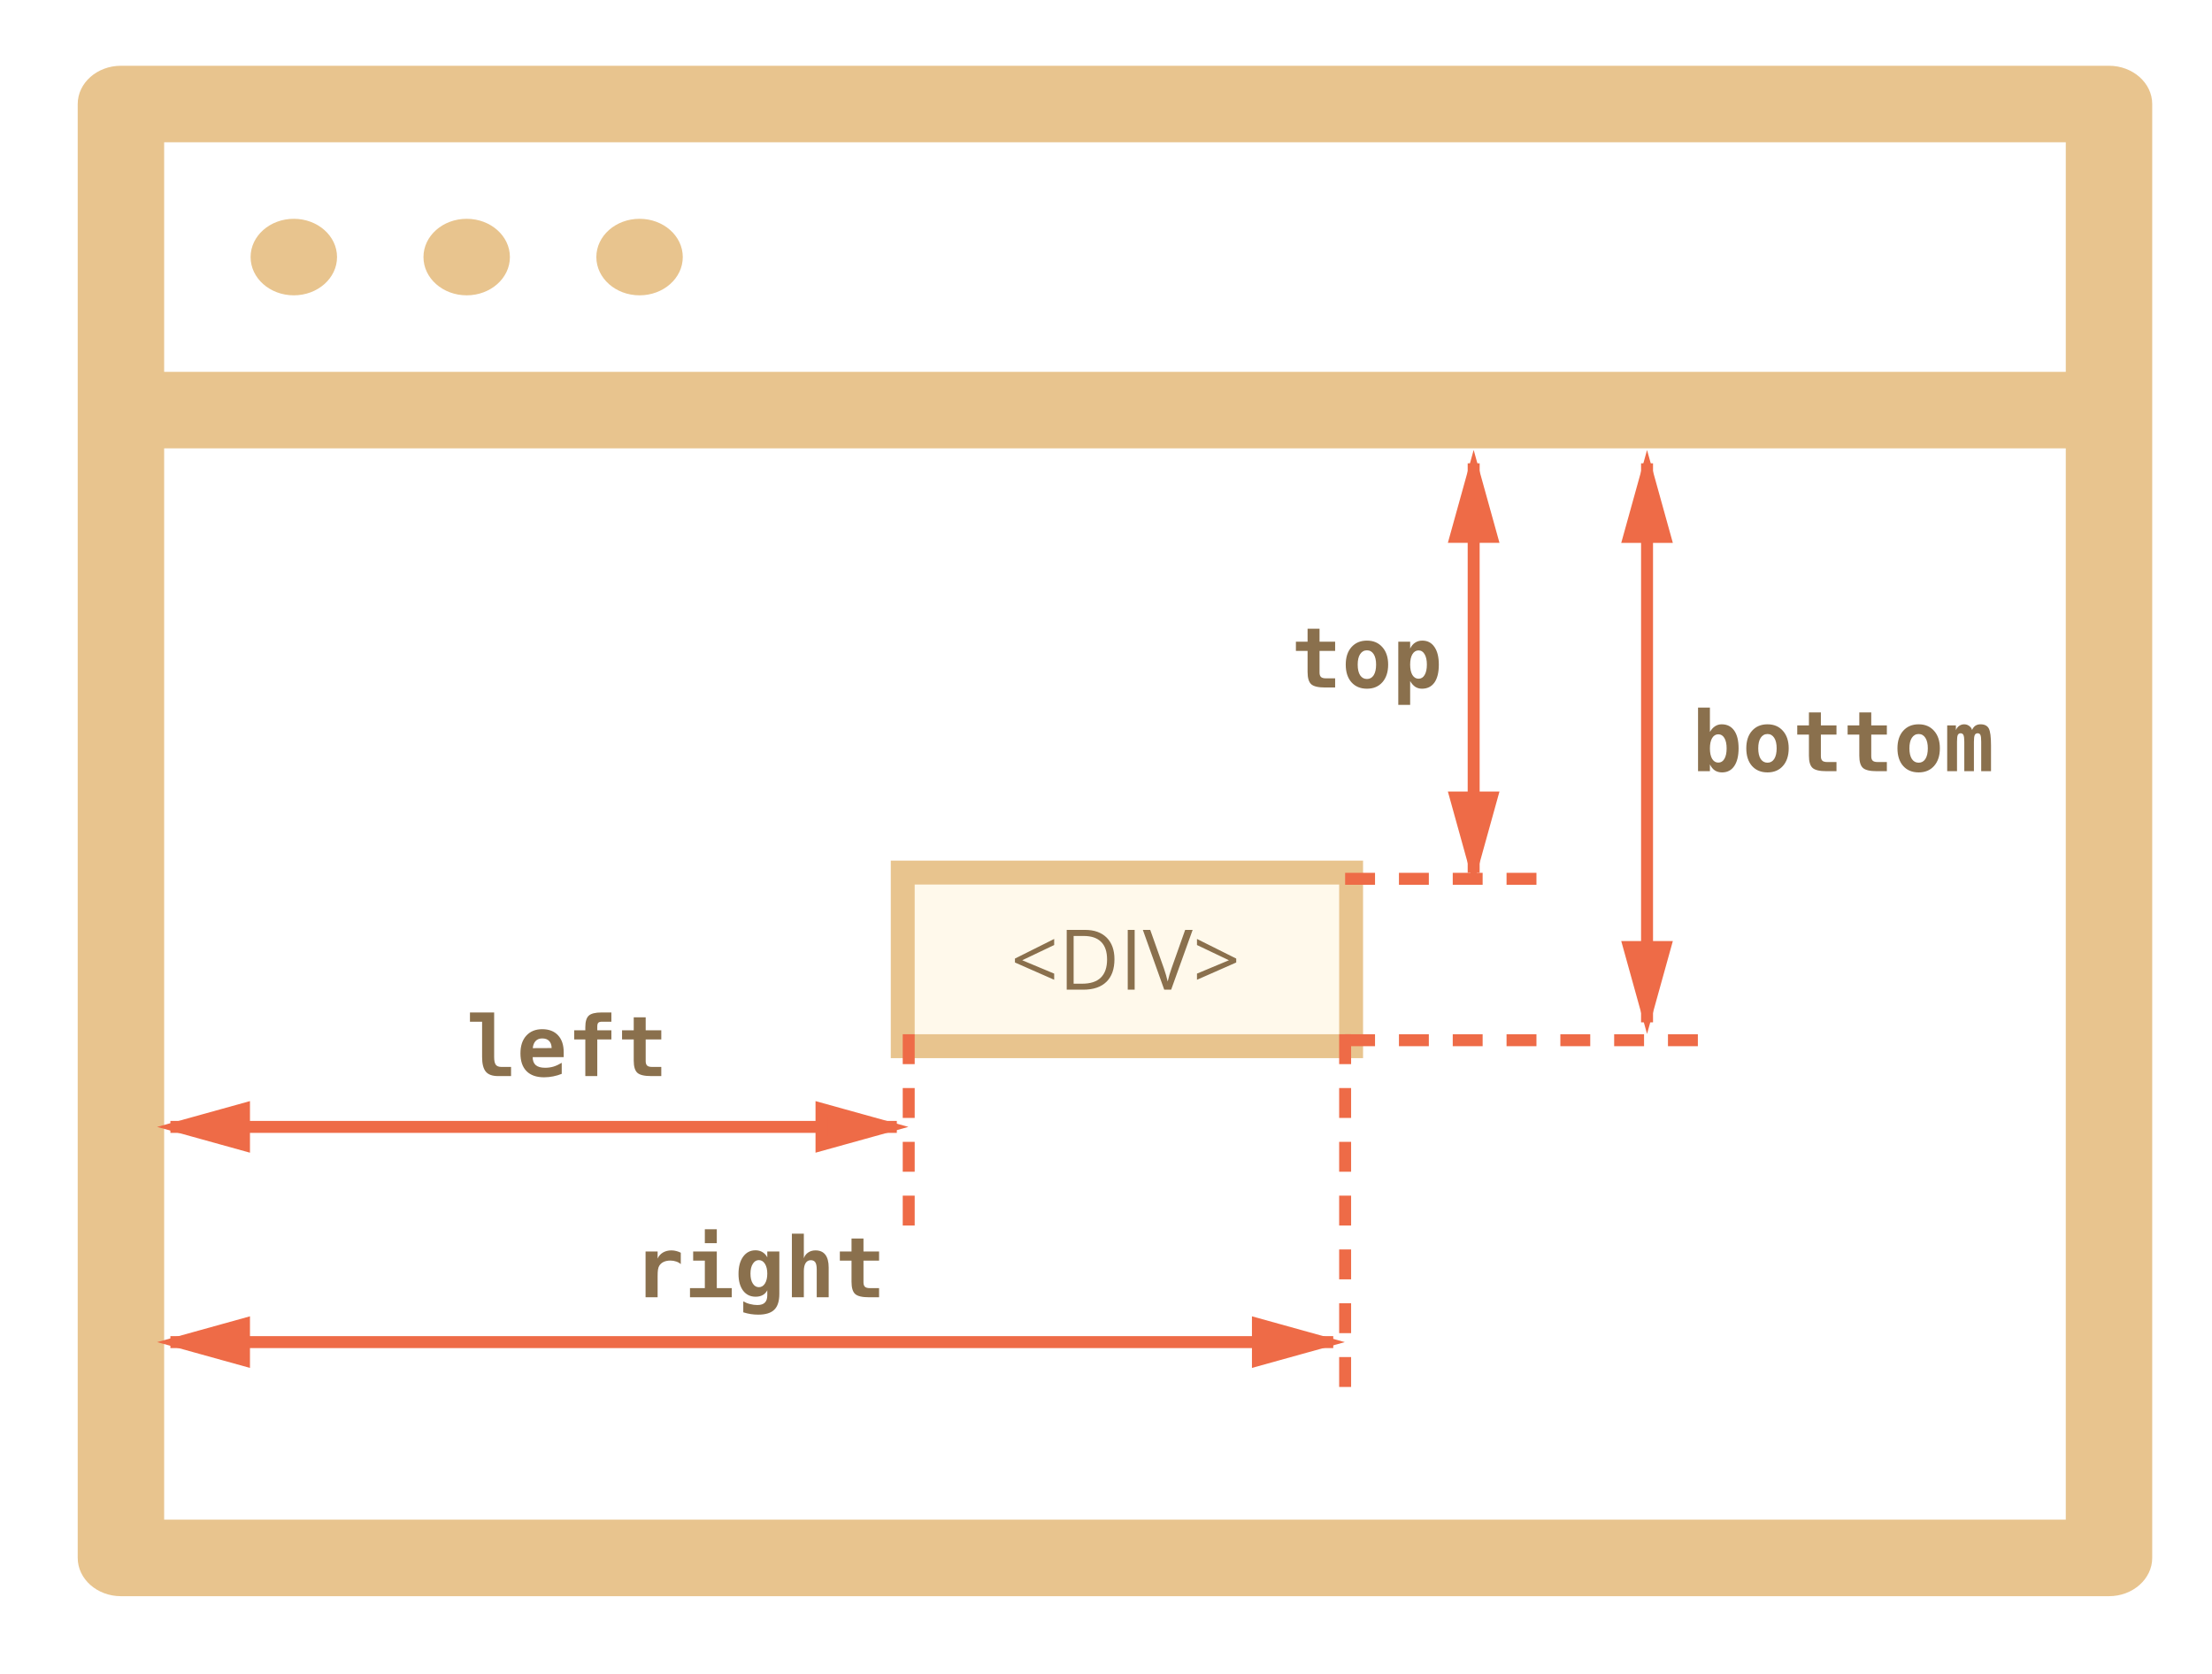
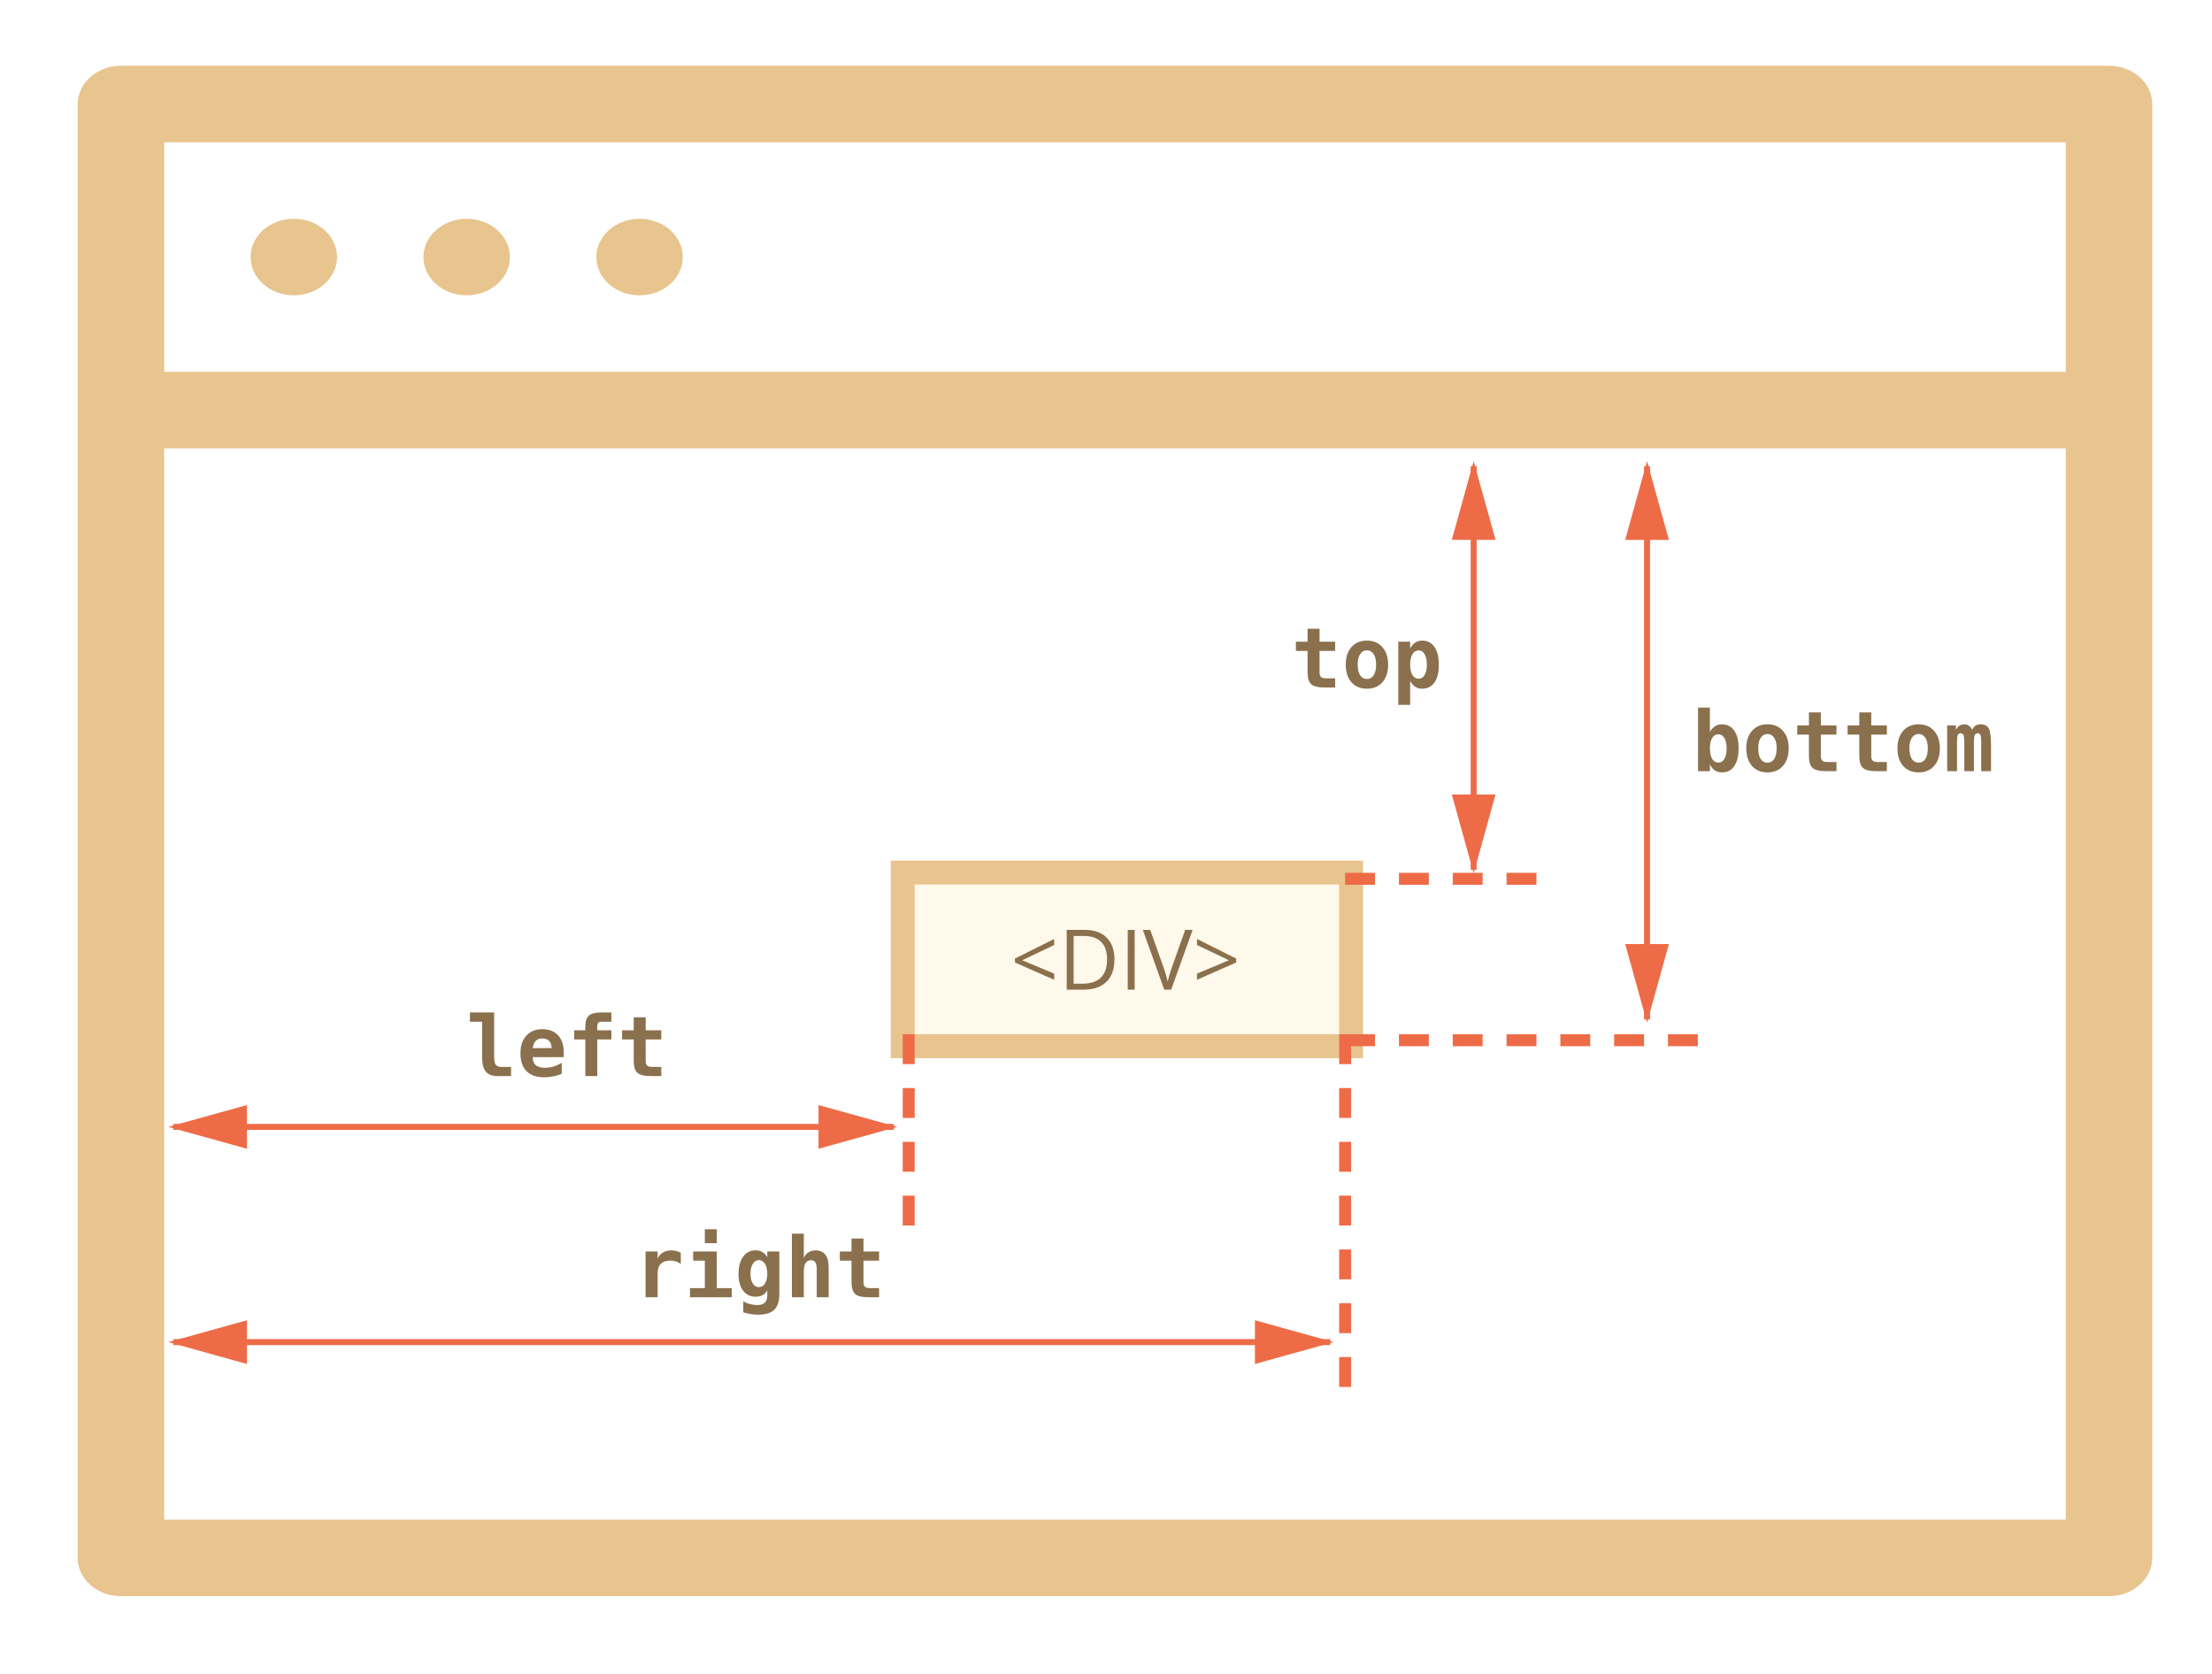
<svg xmlns="http://www.w3.org/2000/svg" width="370px" height="280px" viewBox="0 0 370 280" version="1.1">
  <defs />
  <g id="combined" stroke="none" stroke-width="1" fill="none" fill-rule="evenodd">
    <g id="coords.svg">
      <g id="noun_69008_cc" transform="translate(13, 11)" fill="#E8C48E">
        <path d="M339.771,256 L7.229,256 C3.239,256 0,253.12 0,249.6 L0,6.4 C0,2.88 3.239,0 7.229,0 L339.771,0 C343.747,0 347,2.88 347,6.4 L347,249.6 C347,253.12 343.747,256 339.771,256 L339.771,256 Z M14.458,243.2 L332.542,243.2 L332.542,12.8 L14.458,12.8 L14.458,243.2 L14.458,243.2 Z" id="Shape" />
        <path d="M332.542,64 L14.458,64 C10.468,64 7.229,61.12 7.229,57.6 C7.229,54.08 10.468,51.2 14.458,51.2 L332.542,51.2 C336.518,51.2 339.771,54.08 339.771,57.6 C339.771,61.12 336.518,64 332.542,64 L332.542,64 Z" id="Shape" />
        <path d="M43.375,32 C43.375,35.536 40.14,38.4 36.146,38.4 C32.152,38.4 28.917,35.536 28.917,32 C28.917,28.464 32.152,25.6 36.146,25.6 C40.14,25.6 43.375,28.464 43.375,32 L43.375,32 Z" id="Shape" />
        <path d="M72.292,32 C72.292,35.536 69.057,38.4 65.062,38.4 C61.068,38.4 57.833,35.536 57.833,32 C57.833,28.464 61.068,25.6 65.062,25.6 C69.057,25.6 72.292,28.464 72.292,32 L72.292,32 Z" id="Shape" />
        <path d="M101.208,32 C101.208,35.536 97.973,38.4 93.979,38.4 C89.985,38.4 86.75,35.536 86.75,32 C86.75,28.464 89.985,25.6 93.979,25.6 C97.973,25.6 101.208,28.464 101.208,32 L101.208,32 Z" id="Shape" />
      </g>
      <rect id="Rectangle-6" stroke="#E8C48E" stroke-width="4" fill="#FFF9EB" x="151" y="145.957" width="75" height="29.043" />
      <text id="&lt;DIV&gt;" font-family="Open Sans" font-size="14" font-weight="526" fill="#8A704D">
        <tspan x="169.052" y="165.544">&lt;DIV&gt;</tspan>
      </text>
      <text id="top" font-family="Consolas" font-size="14" font-weight="bold" fill="#8A704D">
        <tspan x="216" y="115">top</tspan>
      </text>
      <text id="bottom" font-family="Consolas" font-size="14" font-weight="bold" fill="#8A704D">
        <tspan x="283" y="129">bottom</tspan>
      </text>
      <path d="M226,174 L286,174" id="Line-28" stroke="#EE6B47" stroke-width="2" stroke-linecap="square" stroke-dasharray="3,6" />
      <path d="M225,174 L225,234" id="Line-30" stroke="#EE6B47" stroke-width="2" stroke-linecap="square" stroke-dasharray="3,6" />
      <path d="M226,147 L256,147" id="Line-29" stroke="#EE6B47" stroke-width="2" stroke-linecap="square" stroke-dasharray="3,6" />
      <path d="M152,204 L152,174" id="Line-31" stroke="#EE6B47" stroke-width="2" stroke-linecap="square" stroke-dasharray="3,6" />
      <text id="left" font-family="Consolas" font-size="14" font-weight="bold" fill="#8A704D">
        <tspan x="78" y="180">left</tspan>
      </text>
      <text id="right" font-family="Consolas" font-size="14" font-weight="bold" fill="#8A704D">
        <tspan x="106" y="217">right</tspan>
      </text>
-       <path d="M246.5,145 L246.5,78.5" id="Line" stroke="#EE6B47" stroke-width="2" stroke-linecap="square" fill="#EE6B47" />
-       <path id="Line-decoration-1" d="M246.5,79 C245.45,82.78 244.55,86.02 243.5,89.8 C245.6,89.8 247.4,89.8 249.5,89.8 C248.45,86.02 247.55,82.78 246.5,79 C246.5,79 246.5,79 246.5,79 Z" stroke="#EE6B47" stroke-width="2" stroke-linecap="square" fill="#EE6B47" />
-       <path id="Line-decoration-2" d="M246.5,144.2 C245.45,140.42 244.55,137.18 243.5,133.4 C245.6,133.4 247.4,133.4 249.5,133.4 C248.45,137.18 247.55,140.42 246.5,144.2 C246.5,144.2 246.5,144.2 246.5,144.2 Z" stroke="#EE6B47" stroke-width="2" stroke-linecap="square" fill="#EE6B47" />
-       <path d="M275.5,170.012 L275.5,78.5" id="Line" stroke="#EE6B47" stroke-width="2" stroke-linecap="square" fill="#EE6B47" />
-       <path id="Line-decoration-1" d="M275.5,79.012 C274.45,82.792 273.55,86.032 272.5,89.812 C274.6,89.812 276.4,89.812 278.5,89.812 C277.45,86.032 276.55,82.792 275.5,79.012 C275.5,79.012 275.5,79.012 275.5,79.012 Z" stroke="#EE6B47" stroke-width="2" stroke-linecap="square" fill="#EE6B47" />
-       <path id="Line-decoration-2" d="M275.5,169.212 C274.45,165.432 273.55,162.192 272.5,158.412 C274.6,158.412 276.4,158.412 278.5,158.412 C277.45,162.192 276.55,165.432 275.5,169.212 C275.5,169.212 275.5,169.212 275.5,169.212 Z" stroke="#EE6B47" stroke-width="2" stroke-linecap="square" fill="#EE6B47" />
-       <path d="M222.012,224.5 L29.502,224.5" id="Line-2" stroke="#EE6B47" stroke-width="2" stroke-linecap="square" fill="#EE6B47" />
-       <path id="Line-2-decoration-1" d="M30.012,224.5 C33.792,225.55 37.032,226.45 40.812,227.5 C40.812,225.4 40.812,223.6 40.812,221.5 C37.032,222.55 33.792,223.45 30.012,224.5 C30.012,224.5 30.012,224.5 30.012,224.5 Z" stroke="#EE6B47" stroke-width="2" stroke-linecap="square" fill="#EE6B47" />
-       <path id="Line-2-decoration-2" d="M221.212,224.5 C217.432,225.55 214.192,226.45 210.412,227.5 C210.412,225.4 210.412,223.6 210.412,221.5 C214.192,222.55 217.432,223.45 221.212,224.5 C221.212,224.5 221.212,224.5 221.212,224.5 Z" stroke="#EE6B47" stroke-width="2" stroke-linecap="square" fill="#EE6B47" />
-       <path d="M149.012,188.5 L29.502,188.5" id="Line-3" stroke="#EE6B47" stroke-width="2" stroke-linecap="square" fill="#EE6B47" />
-       <path id="Line-3-decoration-1" d="M30.012,188.5 C33.792,189.55 37.032,190.45 40.812,191.5 C40.812,189.4 40.812,187.6 40.812,185.5 C37.032,186.55 33.792,187.45 30.012,188.5 C30.012,188.5 30.012,188.5 30.012,188.5 Z" stroke="#EE6B47" stroke-width="2" stroke-linecap="square" fill="#EE6B47" />
-       <path id="Line-3-decoration-2" d="M148.212,188.5 C144.432,189.55 141.192,190.45 137.412,191.5 C137.412,189.4 137.412,187.6 137.412,185.5 C141.192,186.55 144.432,187.45 148.212,188.5 C148.212,188.5 148.212,188.5 148.212,188.5 Z" stroke="#EE6B47" stroke-width="2" stroke-linecap="square" fill="#EE6B47" />
+       <path d="M246.5,145 L246.5,78.5" id="Line" stroke="#EE6B47" stroke-linecap="square" fill="#EE6B47" />
+       <path id="Line-decoration-1" d="M246.5,79 C245.45,82.78 244.55,86.02 243.5,89.8 C245.6,89.8 247.4,89.8 249.5,89.8 C248.45,86.02 247.55,82.78 246.5,79 C246.5,79 246.5,79 246.5,79 Z" stroke="#EE6B47" stroke-linecap="square" fill="#EE6B47" />
+       <path id="Line-decoration-2" d="M246.5,144.2 C245.45,140.42 244.55,137.18 243.5,133.4 C245.6,133.4 247.4,133.4 249.5,133.4 C248.45,137.18 247.55,140.42 246.5,144.2 C246.5,144.2 246.5,144.2 246.5,144.2 Z" stroke="#EE6B47" stroke-linecap="square" fill="#EE6B47" />
+       <path d="M275.5,170.012 L275.5,78.5" id="Line" stroke="#EE6B47" stroke-linecap="square" fill="#EE6B47" />
+       <path id="Line-decoration-1" d="M275.5,79.012 C274.45,82.792 273.55,86.032 272.5,89.812 C274.6,89.812 276.4,89.812 278.5,89.812 C277.45,86.032 276.55,82.792 275.5,79.012 C275.5,79.012 275.5,79.012 275.5,79.012 Z" stroke="#EE6B47" stroke-linecap="square" fill="#EE6B47" />
+       <path id="Line-decoration-2" d="M275.5,169.212 C274.45,165.432 273.55,162.192 272.5,158.412 C274.6,158.412 276.4,158.412 278.5,158.412 C277.45,162.192 276.55,165.432 275.5,169.212 C275.5,169.212 275.5,169.212 275.5,169.212 Z" stroke="#EE6B47" stroke-linecap="square" fill="#EE6B47" />
+       <path d="M222.012,224.5 L29.502,224.5" id="Line-2" stroke="#EE6B47" stroke-linecap="square" fill="#EE6B47" />
+       <path id="Line-2-decoration-1" d="M30.012,224.5 C33.792,225.55 37.032,226.45 40.812,227.5 C40.812,225.4 40.812,223.6 40.812,221.5 C37.032,222.55 33.792,223.45 30.012,224.5 C30.012,224.5 30.012,224.5 30.012,224.5 Z" stroke="#EE6B47" stroke-linecap="square" fill="#EE6B47" />
+       <path id="Line-2-decoration-2" d="M221.212,224.5 C217.432,225.55 214.192,226.45 210.412,227.5 C210.412,225.4 210.412,223.6 210.412,221.5 C214.192,222.55 217.432,223.45 221.212,224.5 C221.212,224.5 221.212,224.5 221.212,224.5 Z" stroke="#EE6B47" stroke-linecap="square" fill="#EE6B47" />
+       <path d="M149.012,188.5 L29.502,188.5" id="Line-3" stroke="#EE6B47" stroke-linecap="square" fill="#EE6B47" />
+       <path id="Line-3-decoration-1" d="M30.012,188.5 C33.792,189.55 37.032,190.45 40.812,191.5 C40.812,189.4 40.812,187.6 40.812,185.5 C37.032,186.55 33.792,187.45 30.012,188.5 C30.012,188.5 30.012,188.5 30.012,188.5 Z" stroke="#EE6B47" stroke-linecap="square" fill="#EE6B47" />
+       <path id="Line-3-decoration-2" d="M148.212,188.5 C144.432,189.55 141.192,190.45 137.412,191.5 C137.412,189.4 137.412,187.6 137.412,185.5 C141.192,186.55 144.432,187.45 148.212,188.5 C148.212,188.5 148.212,188.5 148.212,188.5 Z" stroke="#EE6B47" stroke-linecap="square" fill="#EE6B47" />
    </g>
  </g>
</svg>
